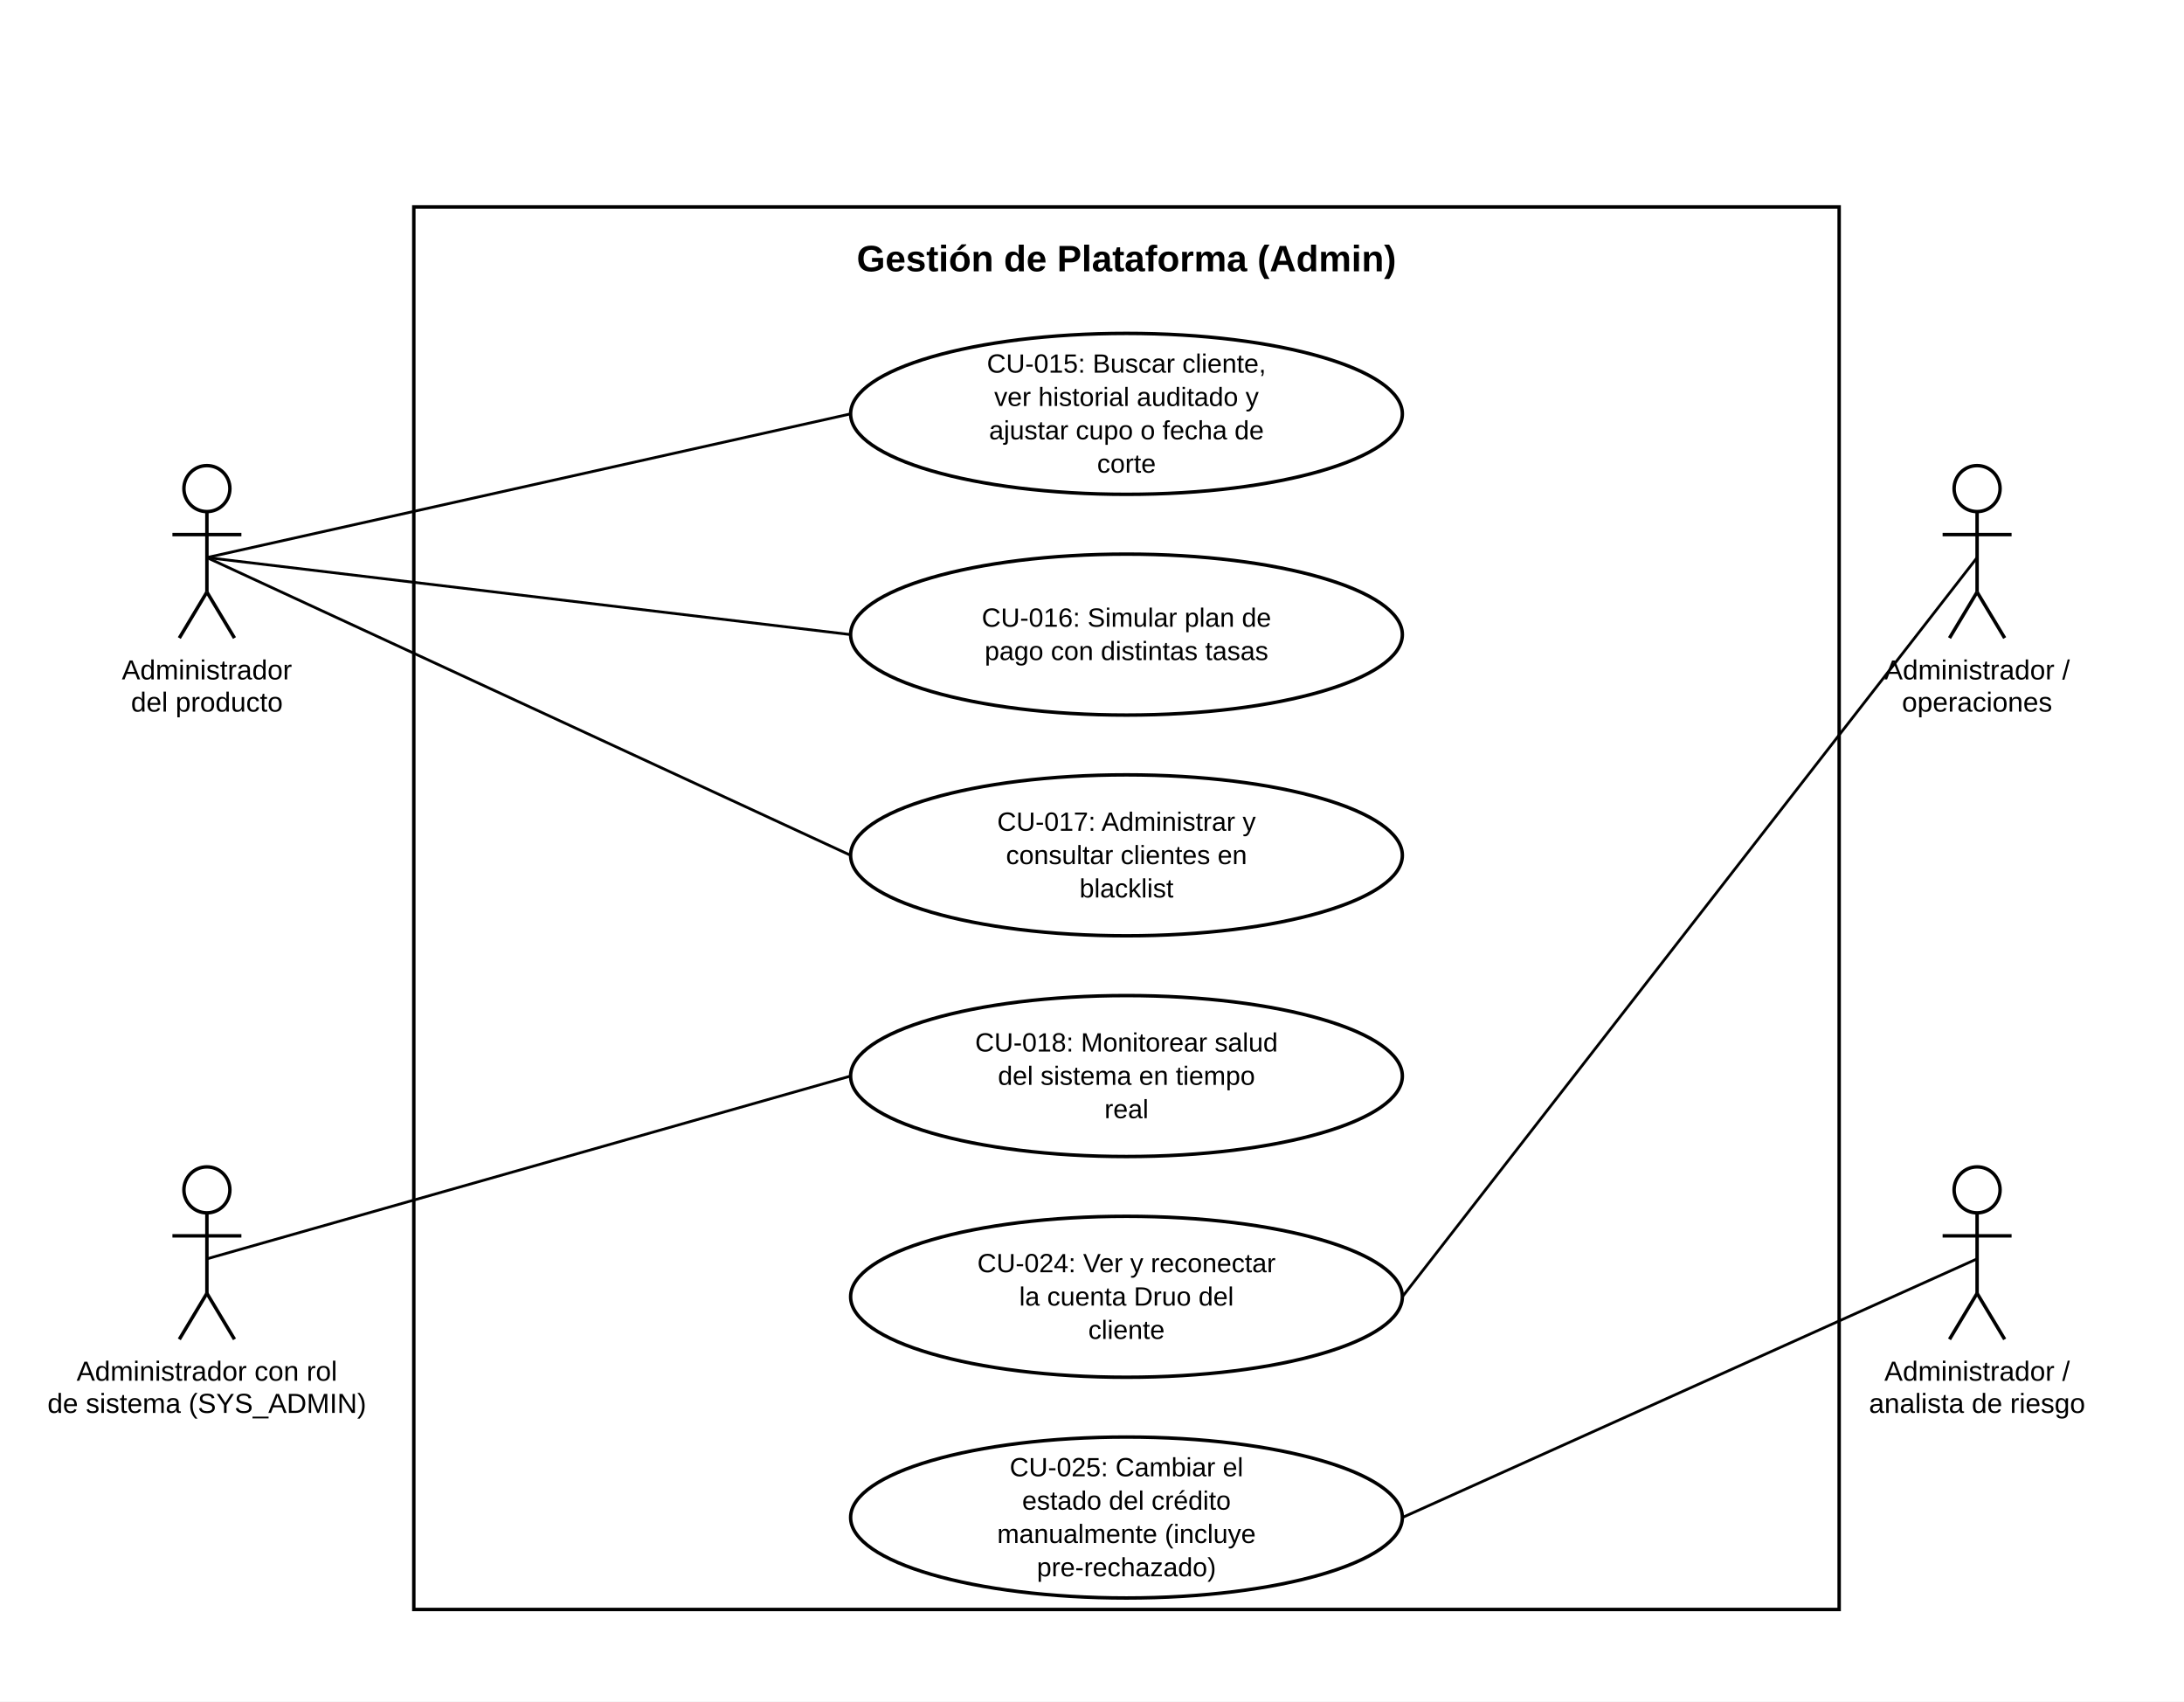
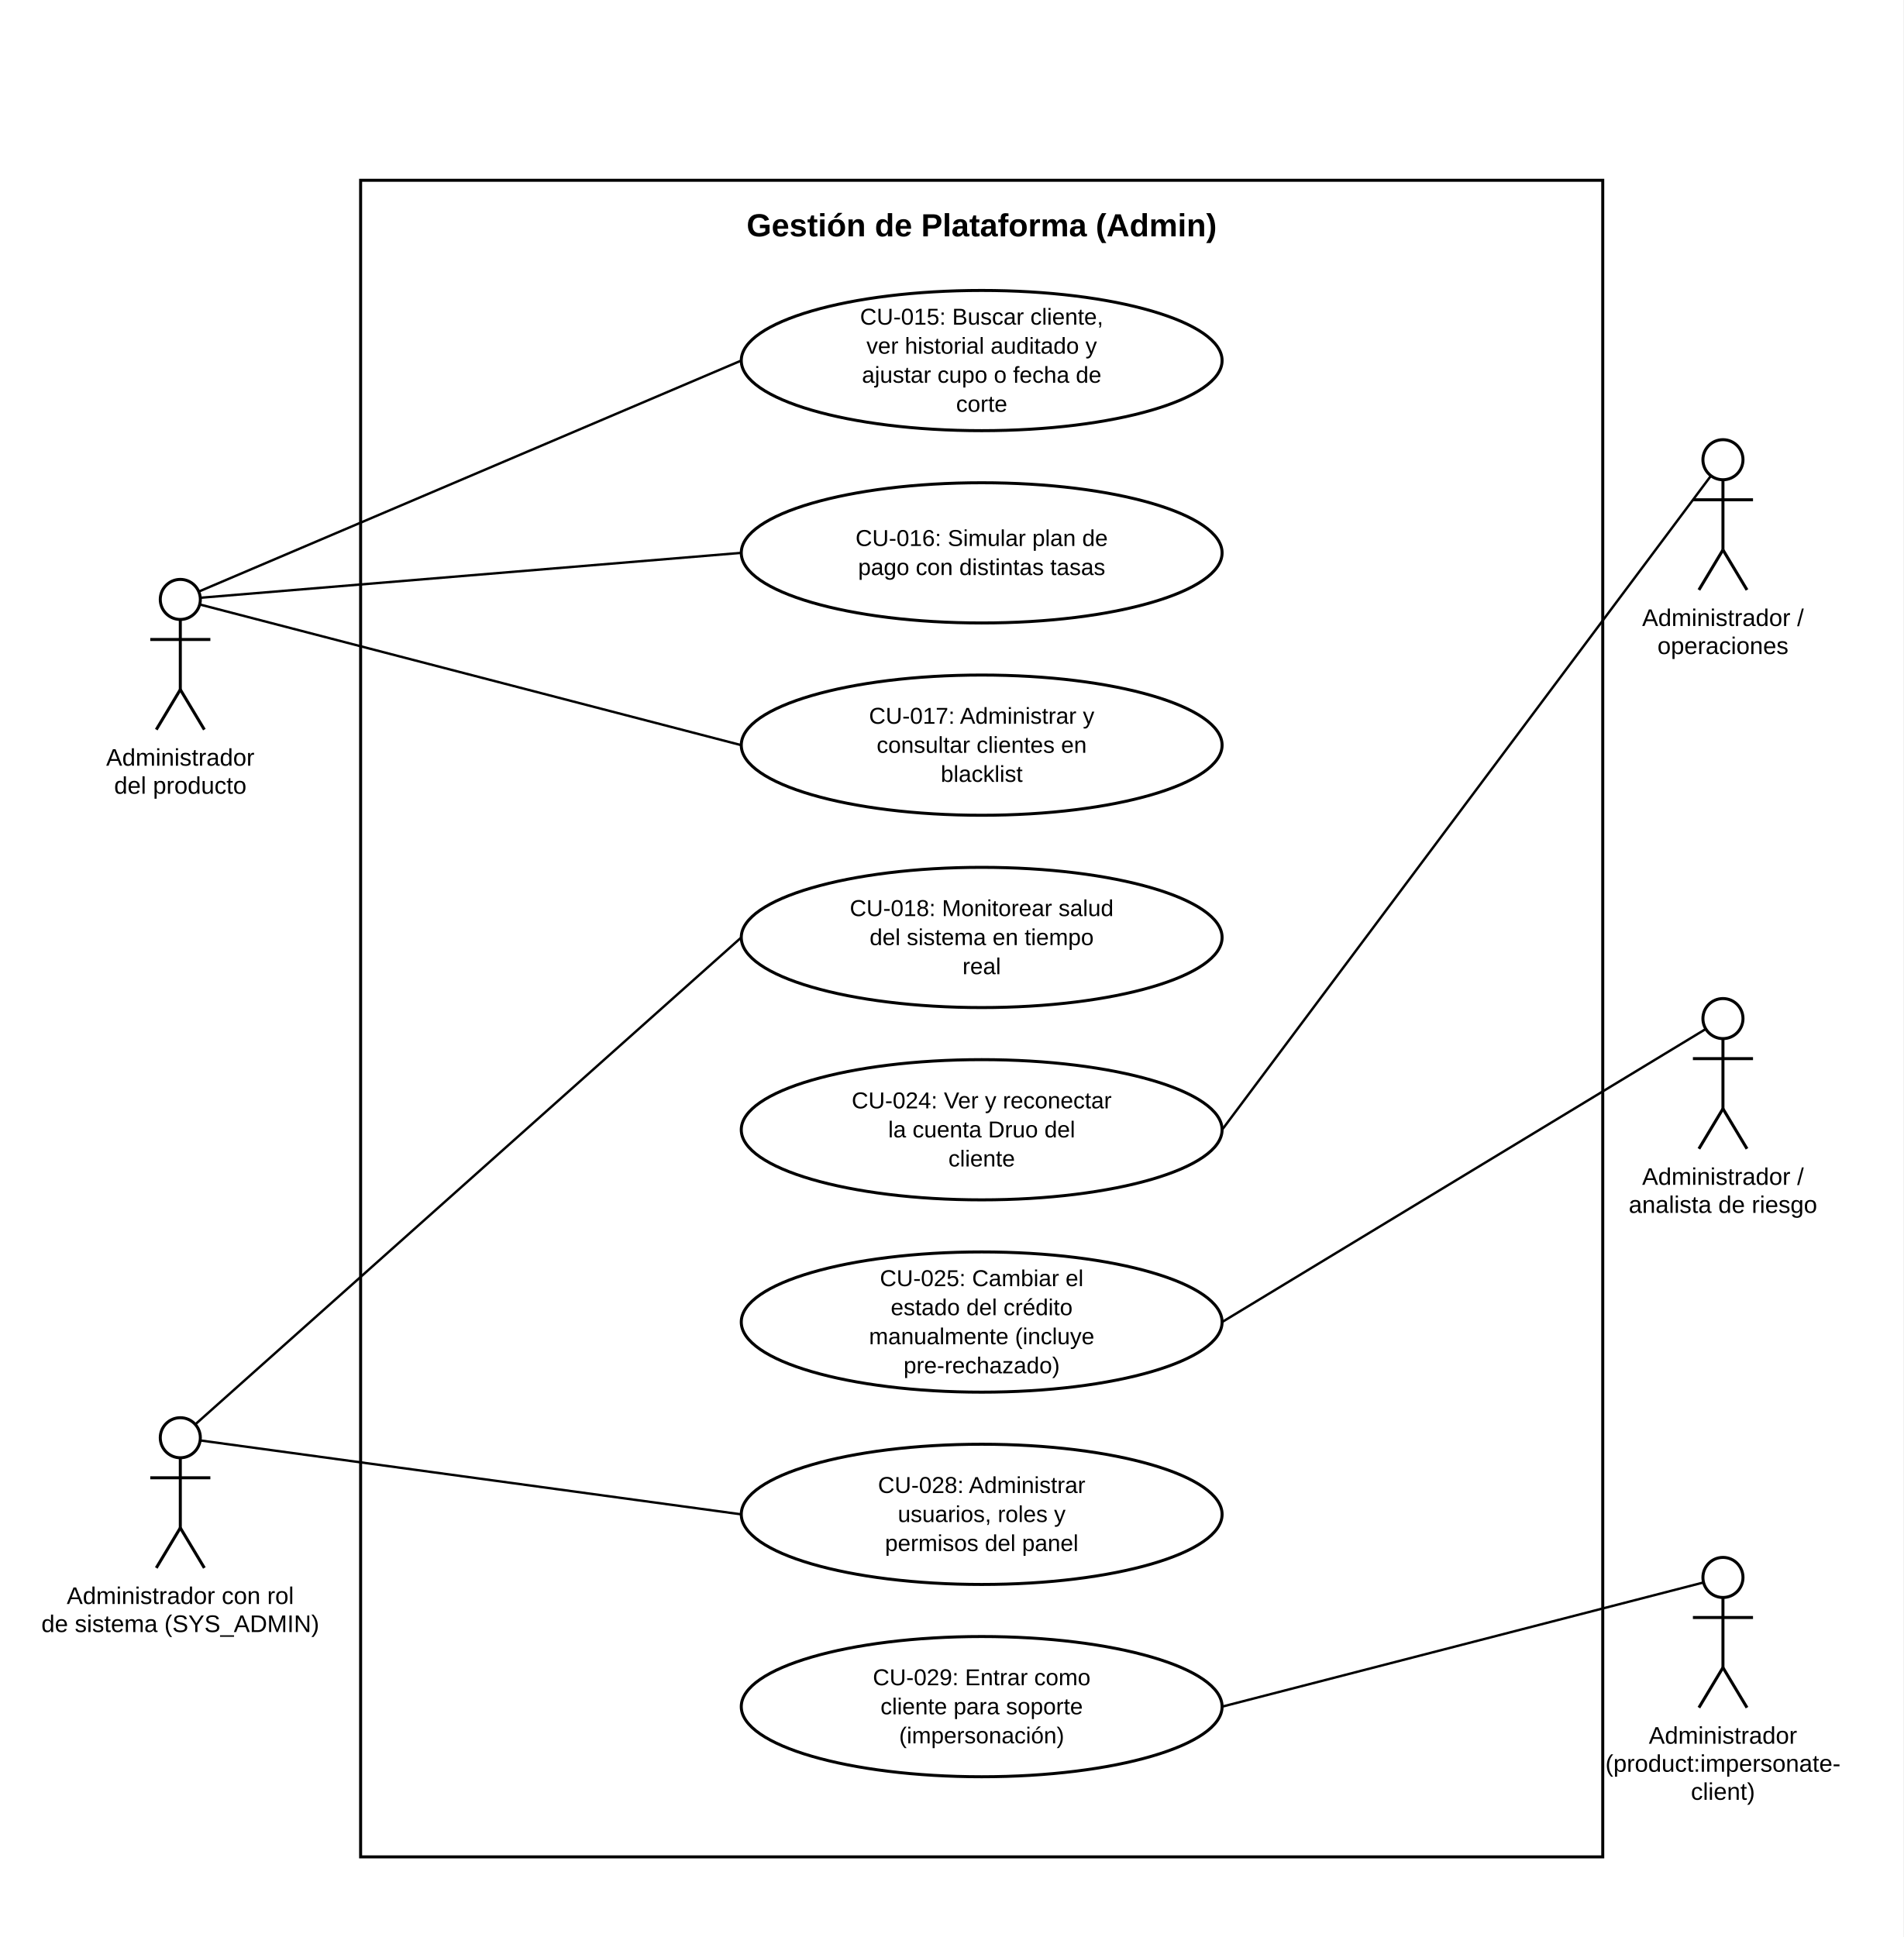
- <svg xmlns="http://www.w3.org/2000/svg" viewBox="0 0 950 740" font-family="Arial, sans-serif">
-   <rect x="0" y="0" width="950" height="740" fill="white" />
-   <rect x="180" y="90" width="620" height="610" fill="white" stroke="black" stroke-width="1.5" />
-   <line x1="90" y1="242.5" x2="370.0" y2="180.0" stroke="black" stroke-width="1.2" />
-   <line x1="90" y1="242.5" x2="370.0" y2="276.0" stroke="black" stroke-width="1.2" />
-   <line x1="90" y1="242.5" x2="370.0" y2="372.0" stroke="black" stroke-width="1.2" />
-   <line x1="90" y1="547.5" x2="370.0" y2="468.0" stroke="black" stroke-width="1.2" />
-   <line x1="860" y1="242.5" x2="610.0" y2="564.0" stroke="black" stroke-width="1.2" />
-   <line x1="860" y1="547.5" x2="610.0" y2="660.0" stroke="black" stroke-width="1.2" />
+ <svg xmlns="http://www.w3.org/2000/svg" viewBox="0 0 950 967" font-family="Arial, sans-serif">
+   <rect x="0" y="0" width="950" height="967" fill="white" />
+   <rect x="180" y="90" width="620" height="837" fill="white" stroke="black" stroke-width="1.5" />
+   <line x1="90" y1="299.25" x2="370" y2="180" stroke="black" stroke-width="1.2" />
+   <line x1="90" y1="299.25" x2="370" y2="276" stroke="black" stroke-width="1.2" />
+   <line x1="90" y1="299.25" x2="370" y2="372" stroke="black" stroke-width="1.2" />
+   <line x1="90" y1="717.75" x2="370" y2="468" stroke="black" stroke-width="1.2" />
+   <line x1="90" y1="717.75" x2="370" y2="756" stroke="black" stroke-width="1.2" />
+   <line x1="860" y1="229.5" x2="610" y2="564" stroke="black" stroke-width="1.2" />
+   <line x1="860" y1="508.5" x2="610" y2="660" stroke="black" stroke-width="1.2" />
+   <line x1="860" y1="787.5" x2="610" y2="852" stroke="black" stroke-width="1.2" />
  <text x="490.0" y="118" font-size="16" font-weight="bold" text-anchor="middle">Gestión de Plataforma (Admin)</text>
-   <ellipse cx="490.0" cy="180.0" rx="120.0" ry="35.0" fill="white" stroke="black" stroke-width="1.5" />
-   <text x="490.0" y="162.083" font-size="11.5" font-family="Arial, sans-serif" text-anchor="middle" fill="#000000">CU-015: Buscar cliente,</text>
-   <text x="490.0" y="176.583" font-size="11.5" font-family="Arial, sans-serif" text-anchor="middle" fill="#000000">ver historial auditado y</text>
-   <text x="490.0" y="191.083" font-size="11.5" font-family="Arial, sans-serif" text-anchor="middle" fill="#000000">ajustar cupo o fecha de</text>
-   <text x="490.0" y="205.583" font-size="11.5" font-family="Arial, sans-serif" text-anchor="middle" fill="#000000">corte</text>
-   <ellipse cx="490.0" cy="276.0" rx="120.0" ry="35.0" fill="white" stroke="black" stroke-width="1.5" />
-   <text x="490.0" y="272.583" font-size="11.5" font-family="Arial, sans-serif" text-anchor="middle" fill="#000000">CU-016: Simular plan de</text>
-   <text x="490.0" y="287.083" font-size="11.5" font-family="Arial, sans-serif" text-anchor="middle" fill="#000000">pago con distintas tasas</text>
-   <ellipse cx="490.0" cy="372.0" rx="120.0" ry="35.0" fill="white" stroke="black" stroke-width="1.5" />
-   <text x="490.0" y="361.333" font-size="11.5" font-family="Arial, sans-serif" text-anchor="middle" fill="#000000">CU-017: Administrar y</text>
-   <text x="490.0" y="375.833" font-size="11.5" font-family="Arial, sans-serif" text-anchor="middle" fill="#000000">consultar clientes en</text>
-   <text x="490.0" y="390.333" font-size="11.5" font-family="Arial, sans-serif" text-anchor="middle" fill="#000000">blacklist</text>
-   <ellipse cx="490.0" cy="468.0" rx="120.0" ry="35.0" fill="white" stroke="black" stroke-width="1.5" />
-   <text x="490.0" y="457.333" font-size="11.5" font-family="Arial, sans-serif" text-anchor="middle" fill="#000000">CU-018: Monitorear salud</text>
-   <text x="490.0" y="471.833" font-size="11.5" font-family="Arial, sans-serif" text-anchor="middle" fill="#000000">del sistema en tiempo</text>
-   <text x="490.0" y="486.333" font-size="11.5" font-family="Arial, sans-serif" text-anchor="middle" fill="#000000">real</text>
-   <ellipse cx="490.0" cy="564.0" rx="120.0" ry="35.0" fill="white" stroke="black" stroke-width="1.5" />
-   <text x="490.0" y="553.333" font-size="11.5" font-family="Arial, sans-serif" text-anchor="middle" fill="#000000">CU-024: Ver y reconectar</text>
-   <text x="490.0" y="567.833" font-size="11.5" font-family="Arial, sans-serif" text-anchor="middle" fill="#000000">la cuenta Druo del</text>
-   <text x="490.0" y="582.333" font-size="11.5" font-family="Arial, sans-serif" text-anchor="middle" fill="#000000">cliente</text>
-   <ellipse cx="490.0" cy="660.0" rx="120.0" ry="35.0" fill="white" stroke="black" stroke-width="1.5" />
-   <text x="490.0" y="642.083" font-size="11.5" font-family="Arial, sans-serif" text-anchor="middle" fill="#000000">CU-025: Cambiar el</text>
-   <text x="490.0" y="656.583" font-size="11.5" font-family="Arial, sans-serif" text-anchor="middle" fill="#000000">estado del crédito</text>
-   <text x="490.0" y="671.083" font-size="11.5" font-family="Arial, sans-serif" text-anchor="middle" fill="#000000">manualmente (incluye</text>
-   <text x="490.0" y="685.583" font-size="11.5" font-family="Arial, sans-serif" text-anchor="middle" fill="#000000">pre-rechazado)</text>
+   <ellipse cx="490.0" cy="180" rx="120.0" ry="35.0" fill="white" stroke="black" stroke-width="1.5" />
+   <text x="490.0" y="162.08" font-size="11.5" font-family="Arial, sans-serif" text-anchor="middle" fill="#000000">CU-015: Buscar cliente,</text>
+   <text x="490.0" y="176.58" font-size="11.5" font-family="Arial, sans-serif" text-anchor="middle" fill="#000000">ver historial auditado y</text>
+   <text x="490.0" y="191.08" font-size="11.5" font-family="Arial, sans-serif" text-anchor="middle" fill="#000000">ajustar cupo o fecha de</text>
+   <text x="490.0" y="205.58" font-size="11.5" font-family="Arial, sans-serif" text-anchor="middle" fill="#000000">corte</text>
+   <ellipse cx="490.0" cy="276" rx="120.0" ry="35.0" fill="white" stroke="black" stroke-width="1.5" />
+   <text x="490.0" y="272.58" font-size="11.5" font-family="Arial, sans-serif" text-anchor="middle" fill="#000000">CU-016: Simular plan de</text>
+   <text x="490.0" y="287.08" font-size="11.5" font-family="Arial, sans-serif" text-anchor="middle" fill="#000000">pago con distintas tasas</text>
+   <ellipse cx="490.0" cy="372" rx="120.0" ry="35.0" fill="white" stroke="black" stroke-width="1.5" />
+   <text x="490.0" y="361.33" font-size="11.5" font-family="Arial, sans-serif" text-anchor="middle" fill="#000000">CU-017: Administrar y</text>
+   <text x="490.0" y="375.83" font-size="11.5" font-family="Arial, sans-serif" text-anchor="middle" fill="#000000">consultar clientes en</text>
+   <text x="490.0" y="390.33" font-size="11.5" font-family="Arial, sans-serif" text-anchor="middle" fill="#000000">blacklist</text>
+   <ellipse cx="490.0" cy="468" rx="120.0" ry="35.0" fill="white" stroke="black" stroke-width="1.5" />
+   <text x="490.0" y="457.33" font-size="11.5" font-family="Arial, sans-serif" text-anchor="middle" fill="#000000">CU-018: Monitorear salud</text>
+   <text x="490.0" y="471.83" font-size="11.5" font-family="Arial, sans-serif" text-anchor="middle" fill="#000000">del sistema en tiempo</text>
+   <text x="490.0" y="486.33" font-size="11.5" font-family="Arial, sans-serif" text-anchor="middle" fill="#000000">real</text>
+   <ellipse cx="490.0" cy="564" rx="120.0" ry="35.0" fill="white" stroke="black" stroke-width="1.5" />
+   <text x="490.0" y="553.33" font-size="11.5" font-family="Arial, sans-serif" text-anchor="middle" fill="#000000">CU-024: Ver y reconectar</text>
+   <text x="490.0" y="567.83" font-size="11.5" font-family="Arial, sans-serif" text-anchor="middle" fill="#000000">la cuenta Druo del</text>
+   <text x="490.0" y="582.33" font-size="11.5" font-family="Arial, sans-serif" text-anchor="middle" fill="#000000">cliente</text>
+   <ellipse cx="490.0" cy="660" rx="120.0" ry="35.0" fill="white" stroke="black" stroke-width="1.5" />
+   <text x="490.0" y="642.08" font-size="11.5" font-family="Arial, sans-serif" text-anchor="middle" fill="#000000">CU-025: Cambiar el</text>
+   <text x="490.0" y="656.58" font-size="11.5" font-family="Arial, sans-serif" text-anchor="middle" fill="#000000">estado del crédito</text>
+   <text x="490.0" y="671.08" font-size="11.5" font-family="Arial, sans-serif" text-anchor="middle" fill="#000000">manualmente (incluye</text>
+   <text x="490.0" y="685.58" font-size="11.5" font-family="Arial, sans-serif" text-anchor="middle" fill="#000000">pre-rechazado)</text>
+   <ellipse cx="490.0" cy="756" rx="120.0" ry="35.0" fill="white" stroke="black" stroke-width="1.5" />
+   <text x="490.0" y="745.33" font-size="11.5" font-family="Arial, sans-serif" text-anchor="middle" fill="#000000">CU-028: Administrar</text>
+   <text x="490.0" y="759.83" font-size="11.5" font-family="Arial, sans-serif" text-anchor="middle" fill="#000000">usuarios, roles y</text>
+   <text x="490.0" y="774.33" font-size="11.5" font-family="Arial, sans-serif" text-anchor="middle" fill="#000000">permisos del panel</text>
+   <ellipse cx="490.0" cy="852" rx="120.0" ry="35.0" fill="white" stroke="black" stroke-width="1.5" />
+   <text x="490.0" y="841.33" font-size="11.5" font-family="Arial, sans-serif" text-anchor="middle" fill="#000000">CU-029: Entrar como</text>
+   <text x="490.0" y="855.83" font-size="11.5" font-family="Arial, sans-serif" text-anchor="middle" fill="#000000">cliente para soporte</text>
+   <text x="490.0" y="870.33" font-size="11.5" font-family="Arial, sans-serif" text-anchor="middle" fill="#000000">(impersonación)</text>
  <g>
-     <circle cx="90" cy="212.5" r="10.0" fill="white" stroke="black" stroke-width="1.5" />
-     <line x1="90" y1="222.5" x2="90" y2="257.5" stroke="black" stroke-width="1.5" />
-     <line x1="75.0" y1="232.5" x2="105.0" y2="232.5" stroke="black" stroke-width="1.5" />
-     <line x1="90" y1="257.5" x2="78.0" y2="277.5" stroke="black" stroke-width="1.5" />
-     <line x1="90" y1="257.5" x2="102.0" y2="277.5" stroke="black" stroke-width="1.5" />
+     <circle cx="90" cy="299.25" r="10.0" fill="white" stroke="black" stroke-width="1.5" />
+     <line x1="90" y1="309.25" x2="90" y2="344.25" stroke="black" stroke-width="1.5" />
+     <line x1="75" y1="319.25" x2="105" y2="319.25" stroke="black" stroke-width="1.5" />
+     <line x1="90" y1="344.25" x2="78" y2="364.25" stroke="black" stroke-width="1.5" />
+     <line x1="90" y1="344.25" x2="102" y2="364.25" stroke="black" stroke-width="1.5" />
  </g>
-   <text x="90" y="295.5" font-size="12" font-family="Arial, sans-serif" text-anchor="middle" fill="#000000">Administrador</text>
-   <text x="90" y="309.5" font-size="12" font-family="Arial, sans-serif" text-anchor="middle" fill="#000000">del producto</text>
+   <text x="90" y="382.25" font-size="12" font-family="Arial, sans-serif" text-anchor="middle" fill="#000000">Administrador</text>
+   <text x="90" y="396.25" font-size="12" font-family="Arial, sans-serif" text-anchor="middle" fill="#000000">del producto</text>
  <g>
-     <circle cx="90" cy="517.5" r="10.0" fill="white" stroke="black" stroke-width="1.5" />
-     <line x1="90" y1="527.5" x2="90" y2="562.5" stroke="black" stroke-width="1.5" />
-     <line x1="75.0" y1="537.5" x2="105.0" y2="537.5" stroke="black" stroke-width="1.5" />
-     <line x1="90" y1="562.5" x2="78.0" y2="582.5" stroke="black" stroke-width="1.5" />
-     <line x1="90" y1="562.5" x2="102.0" y2="582.5" stroke="black" stroke-width="1.5" />
+     <circle cx="90" cy="717.75" r="10.0" fill="white" stroke="black" stroke-width="1.5" />
+     <line x1="90" y1="727.75" x2="90" y2="762.75" stroke="black" stroke-width="1.5" />
+     <line x1="75" y1="737.75" x2="105" y2="737.75" stroke="black" stroke-width="1.5" />
+     <line x1="90" y1="762.75" x2="78" y2="782.75" stroke="black" stroke-width="1.5" />
+     <line x1="90" y1="762.75" x2="102" y2="782.75" stroke="black" stroke-width="1.5" />
  </g>
-   <text x="90" y="600.5" font-size="12" font-family="Arial, sans-serif" text-anchor="middle" fill="#000000">Administrador con rol</text>
-   <text x="90" y="614.5" font-size="12" font-family="Arial, sans-serif" text-anchor="middle" fill="#000000">de sistema (SYS_ADMIN)</text>
+   <text x="90" y="800.75" font-size="12" font-family="Arial, sans-serif" text-anchor="middle" fill="#000000">Administrador con rol</text>
+   <text x="90" y="814.75" font-size="12" font-family="Arial, sans-serif" text-anchor="middle" fill="#000000">de sistema (SYS_ADMIN)</text>
  <g>
-     <circle cx="860" cy="212.5" r="10.0" fill="white" stroke="black" stroke-width="1.5" />
-     <line x1="860" y1="222.5" x2="860" y2="257.5" stroke="black" stroke-width="1.5" />
-     <line x1="845.0" y1="232.5" x2="875.0" y2="232.5" stroke="black" stroke-width="1.5" />
-     <line x1="860" y1="257.5" x2="848.0" y2="277.5" stroke="black" stroke-width="1.5" />
-     <line x1="860" y1="257.5" x2="872.0" y2="277.5" stroke="black" stroke-width="1.5" />
+     <circle cx="860" cy="229.5" r="10.0" fill="white" stroke="black" stroke-width="1.5" />
+     <line x1="860" y1="239.5" x2="860" y2="274.5" stroke="black" stroke-width="1.5" />
+     <line x1="845" y1="249.5" x2="875" y2="249.5" stroke="black" stroke-width="1.5" />
+     <line x1="860" y1="274.5" x2="848" y2="294.5" stroke="black" stroke-width="1.5" />
+     <line x1="860" y1="274.5" x2="872" y2="294.5" stroke="black" stroke-width="1.5" />
  </g>
-   <text x="860" y="295.5" font-size="12" font-family="Arial, sans-serif" text-anchor="middle" fill="#000000">Administrador /</text>
-   <text x="860" y="309.5" font-size="12" font-family="Arial, sans-serif" text-anchor="middle" fill="#000000">operaciones</text>
+   <text x="860" y="312.5" font-size="12" font-family="Arial, sans-serif" text-anchor="middle" fill="#000000">Administrador /</text>
+   <text x="860" y="326.5" font-size="12" font-family="Arial, sans-serif" text-anchor="middle" fill="#000000">operaciones</text>
  <g>
-     <circle cx="860" cy="517.5" r="10.0" fill="white" stroke="black" stroke-width="1.5" />
-     <line x1="860" y1="527.5" x2="860" y2="562.5" stroke="black" stroke-width="1.5" />
-     <line x1="845.0" y1="537.5" x2="875.0" y2="537.5" stroke="black" stroke-width="1.5" />
-     <line x1="860" y1="562.5" x2="848.0" y2="582.5" stroke="black" stroke-width="1.5" />
-     <line x1="860" y1="562.5" x2="872.0" y2="582.5" stroke="black" stroke-width="1.5" />
+     <circle cx="860" cy="508.5" r="10.0" fill="white" stroke="black" stroke-width="1.5" />
+     <line x1="860" y1="518.5" x2="860" y2="553.5" stroke="black" stroke-width="1.5" />
+     <line x1="845" y1="528.5" x2="875" y2="528.5" stroke="black" stroke-width="1.5" />
+     <line x1="860" y1="553.5" x2="848" y2="573.5" stroke="black" stroke-width="1.5" />
+     <line x1="860" y1="553.5" x2="872" y2="573.5" stroke="black" stroke-width="1.5" />
  </g>
-   <text x="860" y="600.5" font-size="12" font-family="Arial, sans-serif" text-anchor="middle" fill="#000000">Administrador /</text>
-   <text x="860" y="614.5" font-size="12" font-family="Arial, sans-serif" text-anchor="middle" fill="#000000">analista de riesgo</text>
+   <text x="860" y="591.5" font-size="12" font-family="Arial, sans-serif" text-anchor="middle" fill="#000000">Administrador /</text>
+   <text x="860" y="605.5" font-size="12" font-family="Arial, sans-serif" text-anchor="middle" fill="#000000">analista de riesgo</text>
+   <g>
+     <circle cx="860" cy="787.5" r="10.0" fill="white" stroke="black" stroke-width="1.5" />
+     <line x1="860" y1="797.5" x2="860" y2="832.5" stroke="black" stroke-width="1.5" />
+     <line x1="845" y1="807.5" x2="875" y2="807.5" stroke="black" stroke-width="1.5" />
+     <line x1="860" y1="832.5" x2="848" y2="852.5" stroke="black" stroke-width="1.5" />
+     <line x1="860" y1="832.5" x2="872" y2="852.5" stroke="black" stroke-width="1.5" />
+   </g>
+   <text x="860" y="870.5" font-size="12" font-family="Arial, sans-serif" text-anchor="middle" fill="#000000">Administrador</text>
+   <text x="860" y="884.5" font-size="12" font-family="Arial, sans-serif" text-anchor="middle" fill="#000000">(product:impersonate-</text>
+   <text x="860" y="898.5" font-size="12" font-family="Arial, sans-serif" text-anchor="middle" fill="#000000">client)</text>
</svg>
